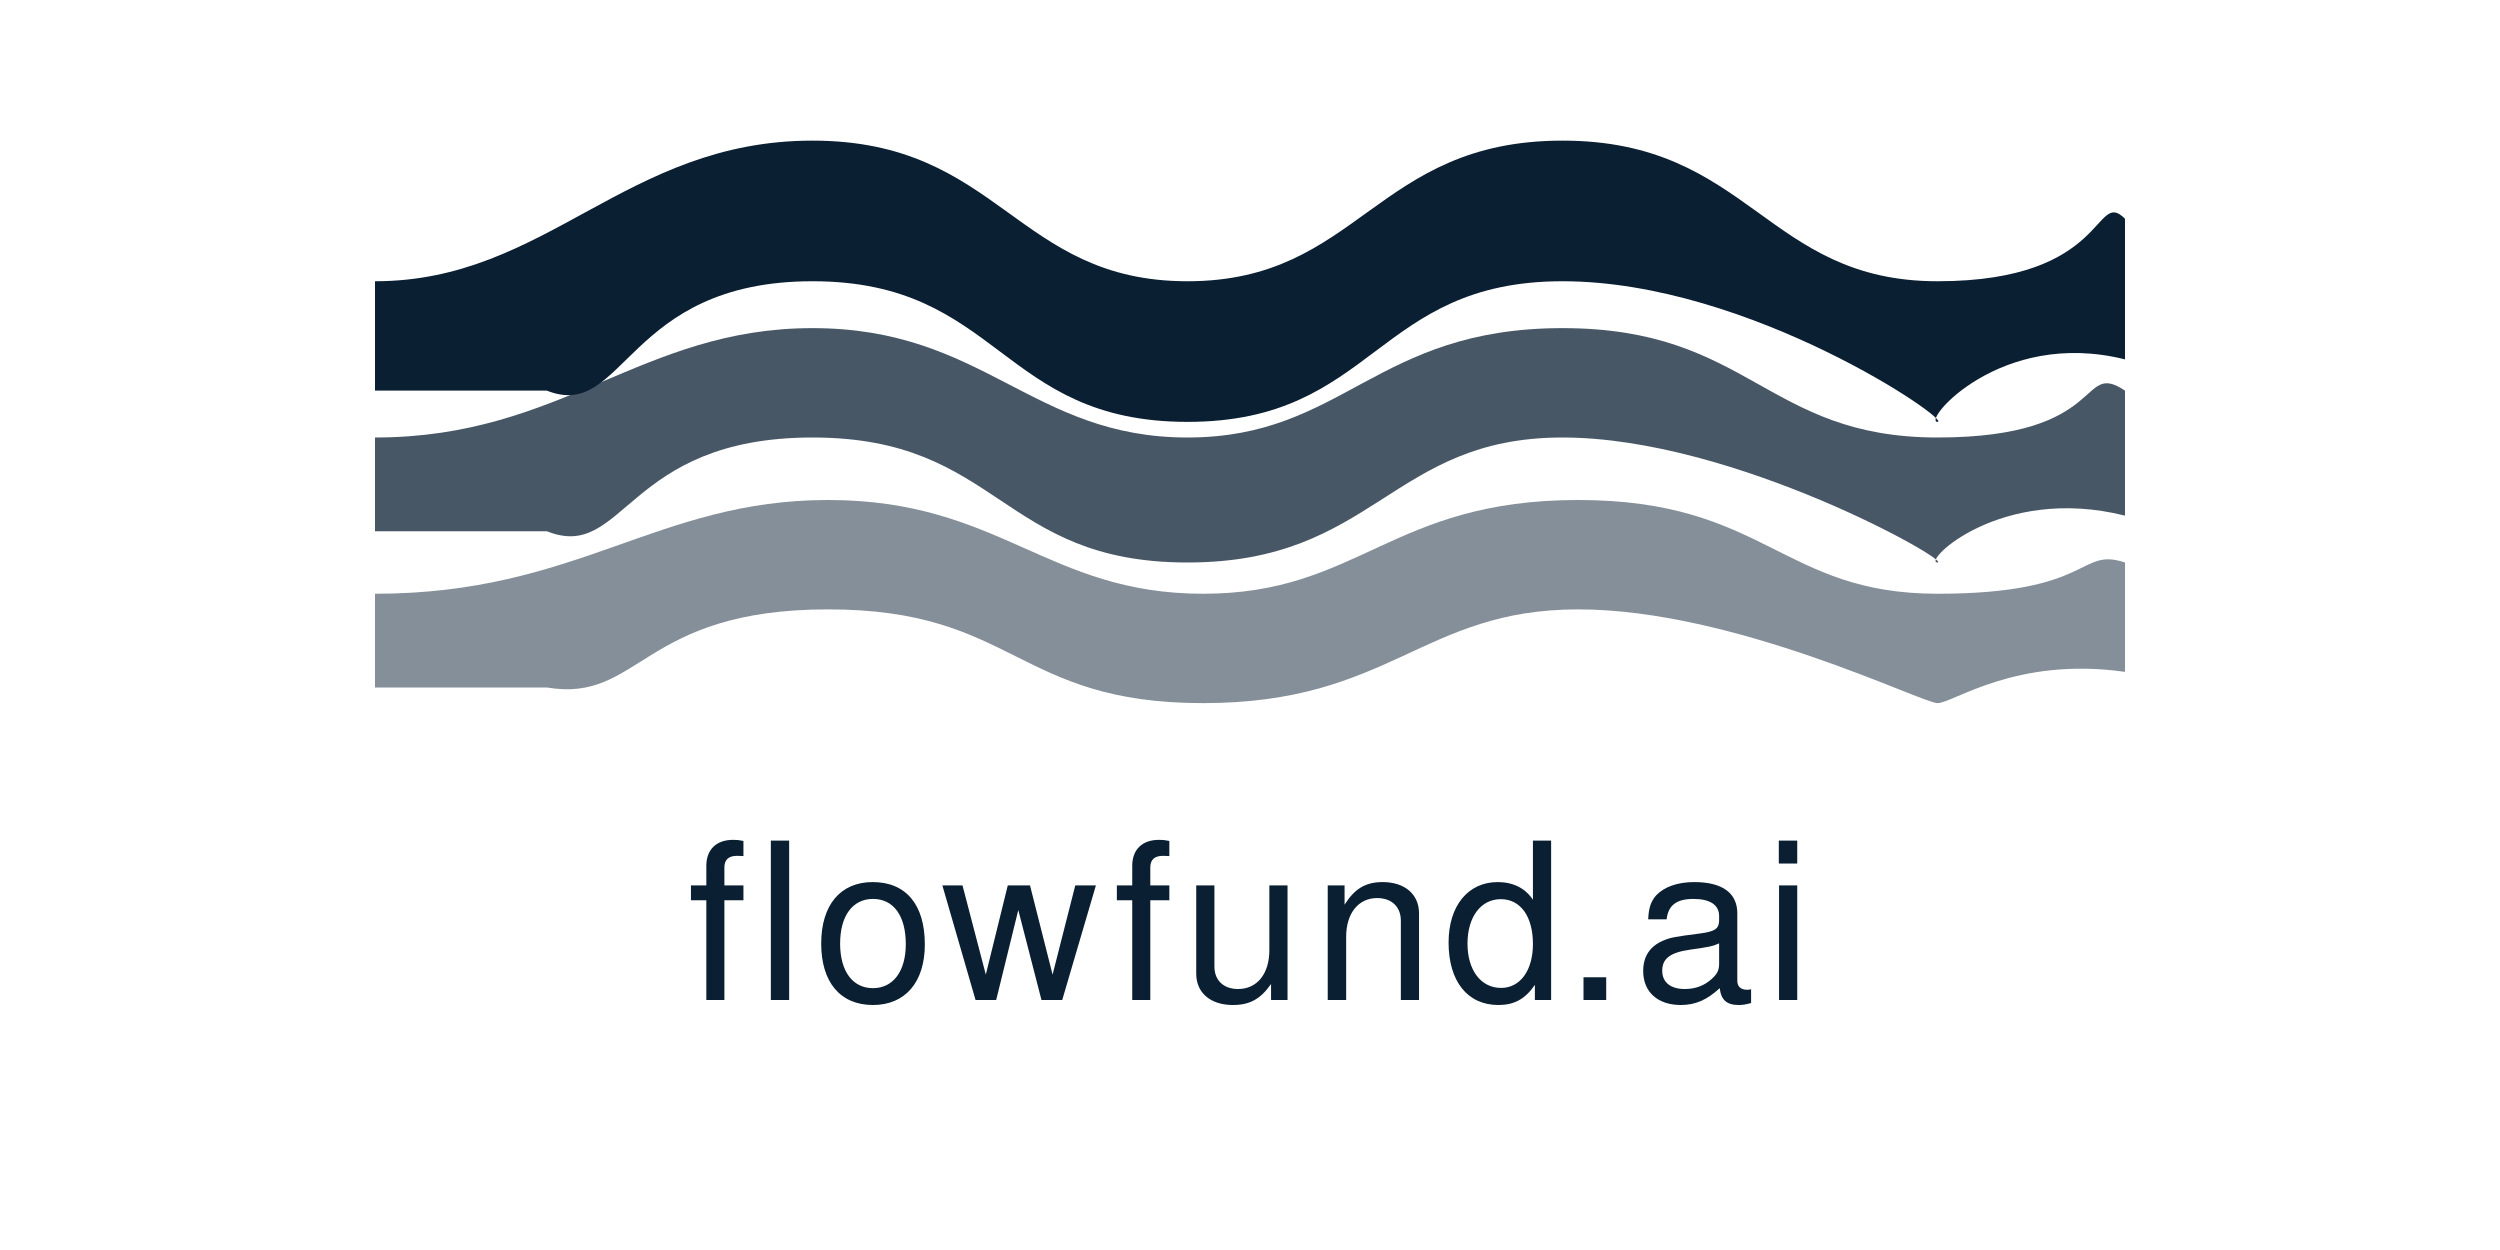
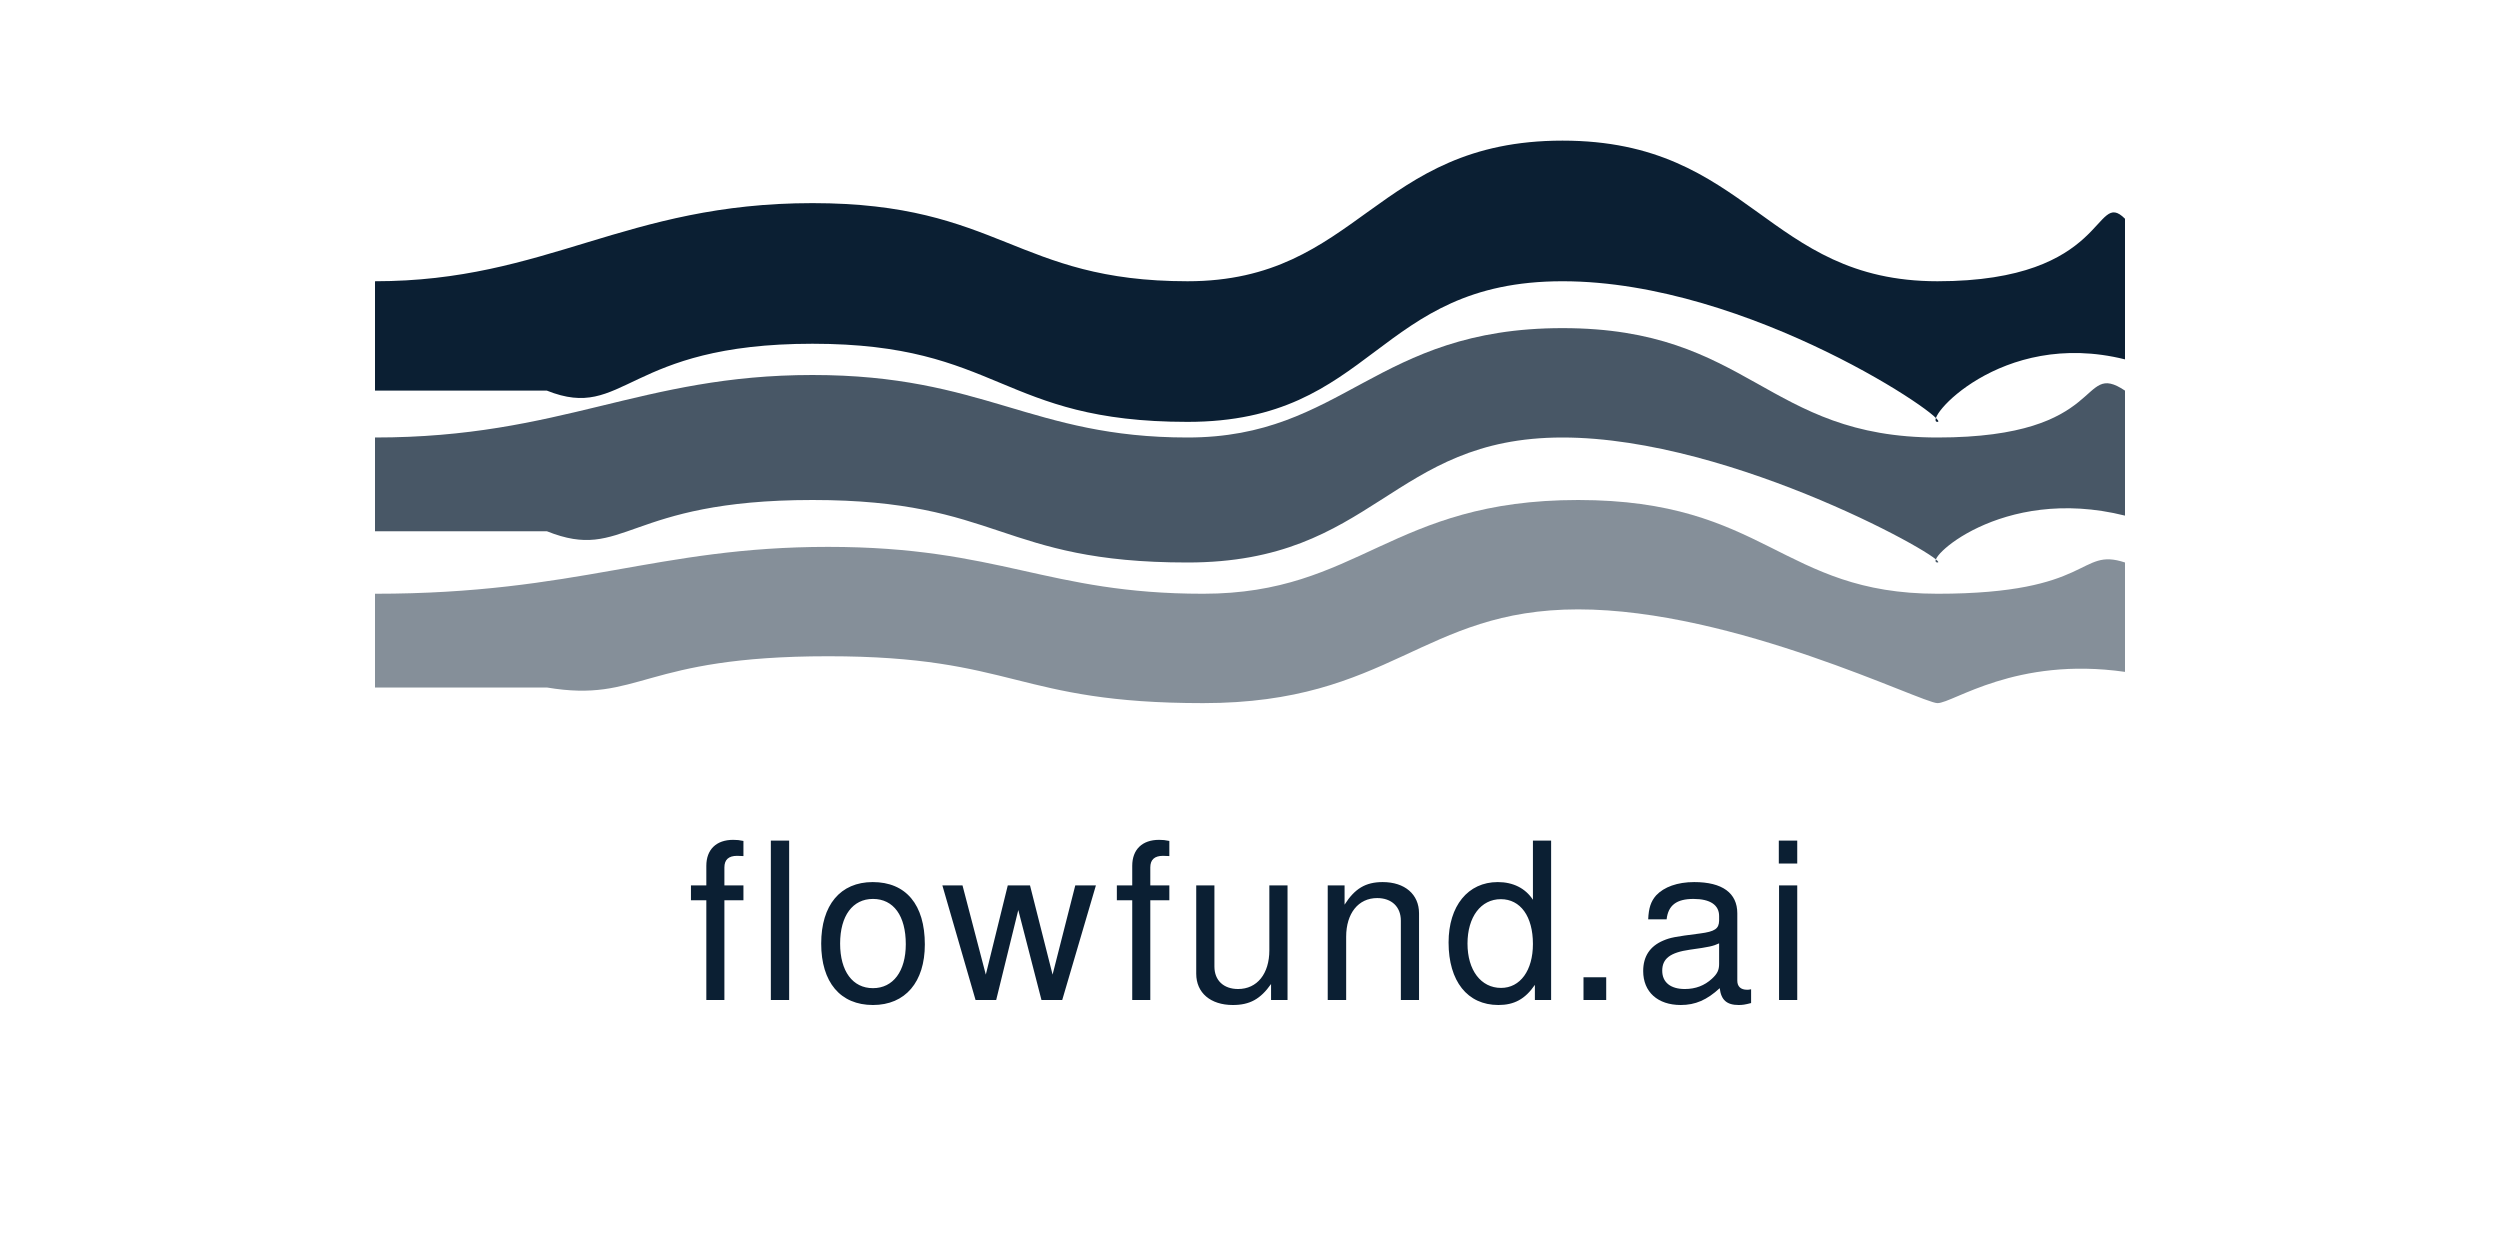
<svg xmlns="http://www.w3.org/2000/svg" viewBox="0 0 320 160" role="img" aria-label="flowfund.ai">
-   <path fill="#0B1F33" d="M48 36     C70 36 80 18 104 18 S130 36 152 36 S176 18 200 18 S226 36 248 36 S268 24 272 28     L272 46 C256 42 246 54 248 54 S224 36 200 36 S176 54 152 54 S128 36 104 36 S80 54 70 50 L48 50 Z" />
-   <path fill="#0B1F33" opacity="0.75" d="M48 56     C72 56 82 42 104 42 S132 56 152 56 S176 42 200 42 S226 56 248 56 S266 46 272 50     L272 66 C256 62 246 72 248 72 S222 56 200 56 S176 72 152 72 S128 56 104 56 S80 72 70 68 L48 68 Z" />
-   <path fill="#0B1F33" opacity="0.5" d="M48 76     C74 76 84 64 106 64 S134 76 154 76 S178 64 202 64 S228 76 248 76 S266 70 272 72     L272 86 C258 84 250 90 248 90 S222 78 202 78 S178 90 154 90 S130 78 106 78 S82 90 70 88 L48 88 Z" />
+   <path fill="#0B1F33" d="M48 36     C70 36 80 26 104 26 S130 36 152 36 S176 18 200 18 S226 36 248 36 S268 24 272 28     L272 46 C256 42 246 54 248 54 S224 36 200 36 S176 54 152 54 S128 44 104 44 S80 54 70 50 L48 50 Z" />
+   <path fill="#0B1F33" opacity="0.75" d="M48 56     C72 56 82 48 104 48 S132 56 152 56 S176 42 200 42 S226 56 248 56 S266 46 272 50     L272 66 C256 62 246 72 248 72 S222 56 200 56 S176 72 152 72 S128 64 104 64 S80 72 70 68 L48 68 Z" />
+   <path fill="#0B1F33" opacity="0.5" d="M48 76     C74 76 84 70 106 70 S134 76 154 76 S178 64 202 64 S228 76 248 76 S266 70 272 72     L272 86 C258 84 250 90 248 90 S222 78 202 78 S178 90 154 90 S130 84 106 84 S82 90 70 88 L48 88 Z" />
  <text x="160" y="128" text-anchor="middle" fill="#0B1F33" font-family="'Outfit', 'Helvetica Neue', Helvetica, Arial, sans-serif" font-size="28" font-weight="500" letter-spacing="0.04em">flowfund<tspan opacity="0.5" font-weight="400">.ai</tspan>
  </text>
</svg>
